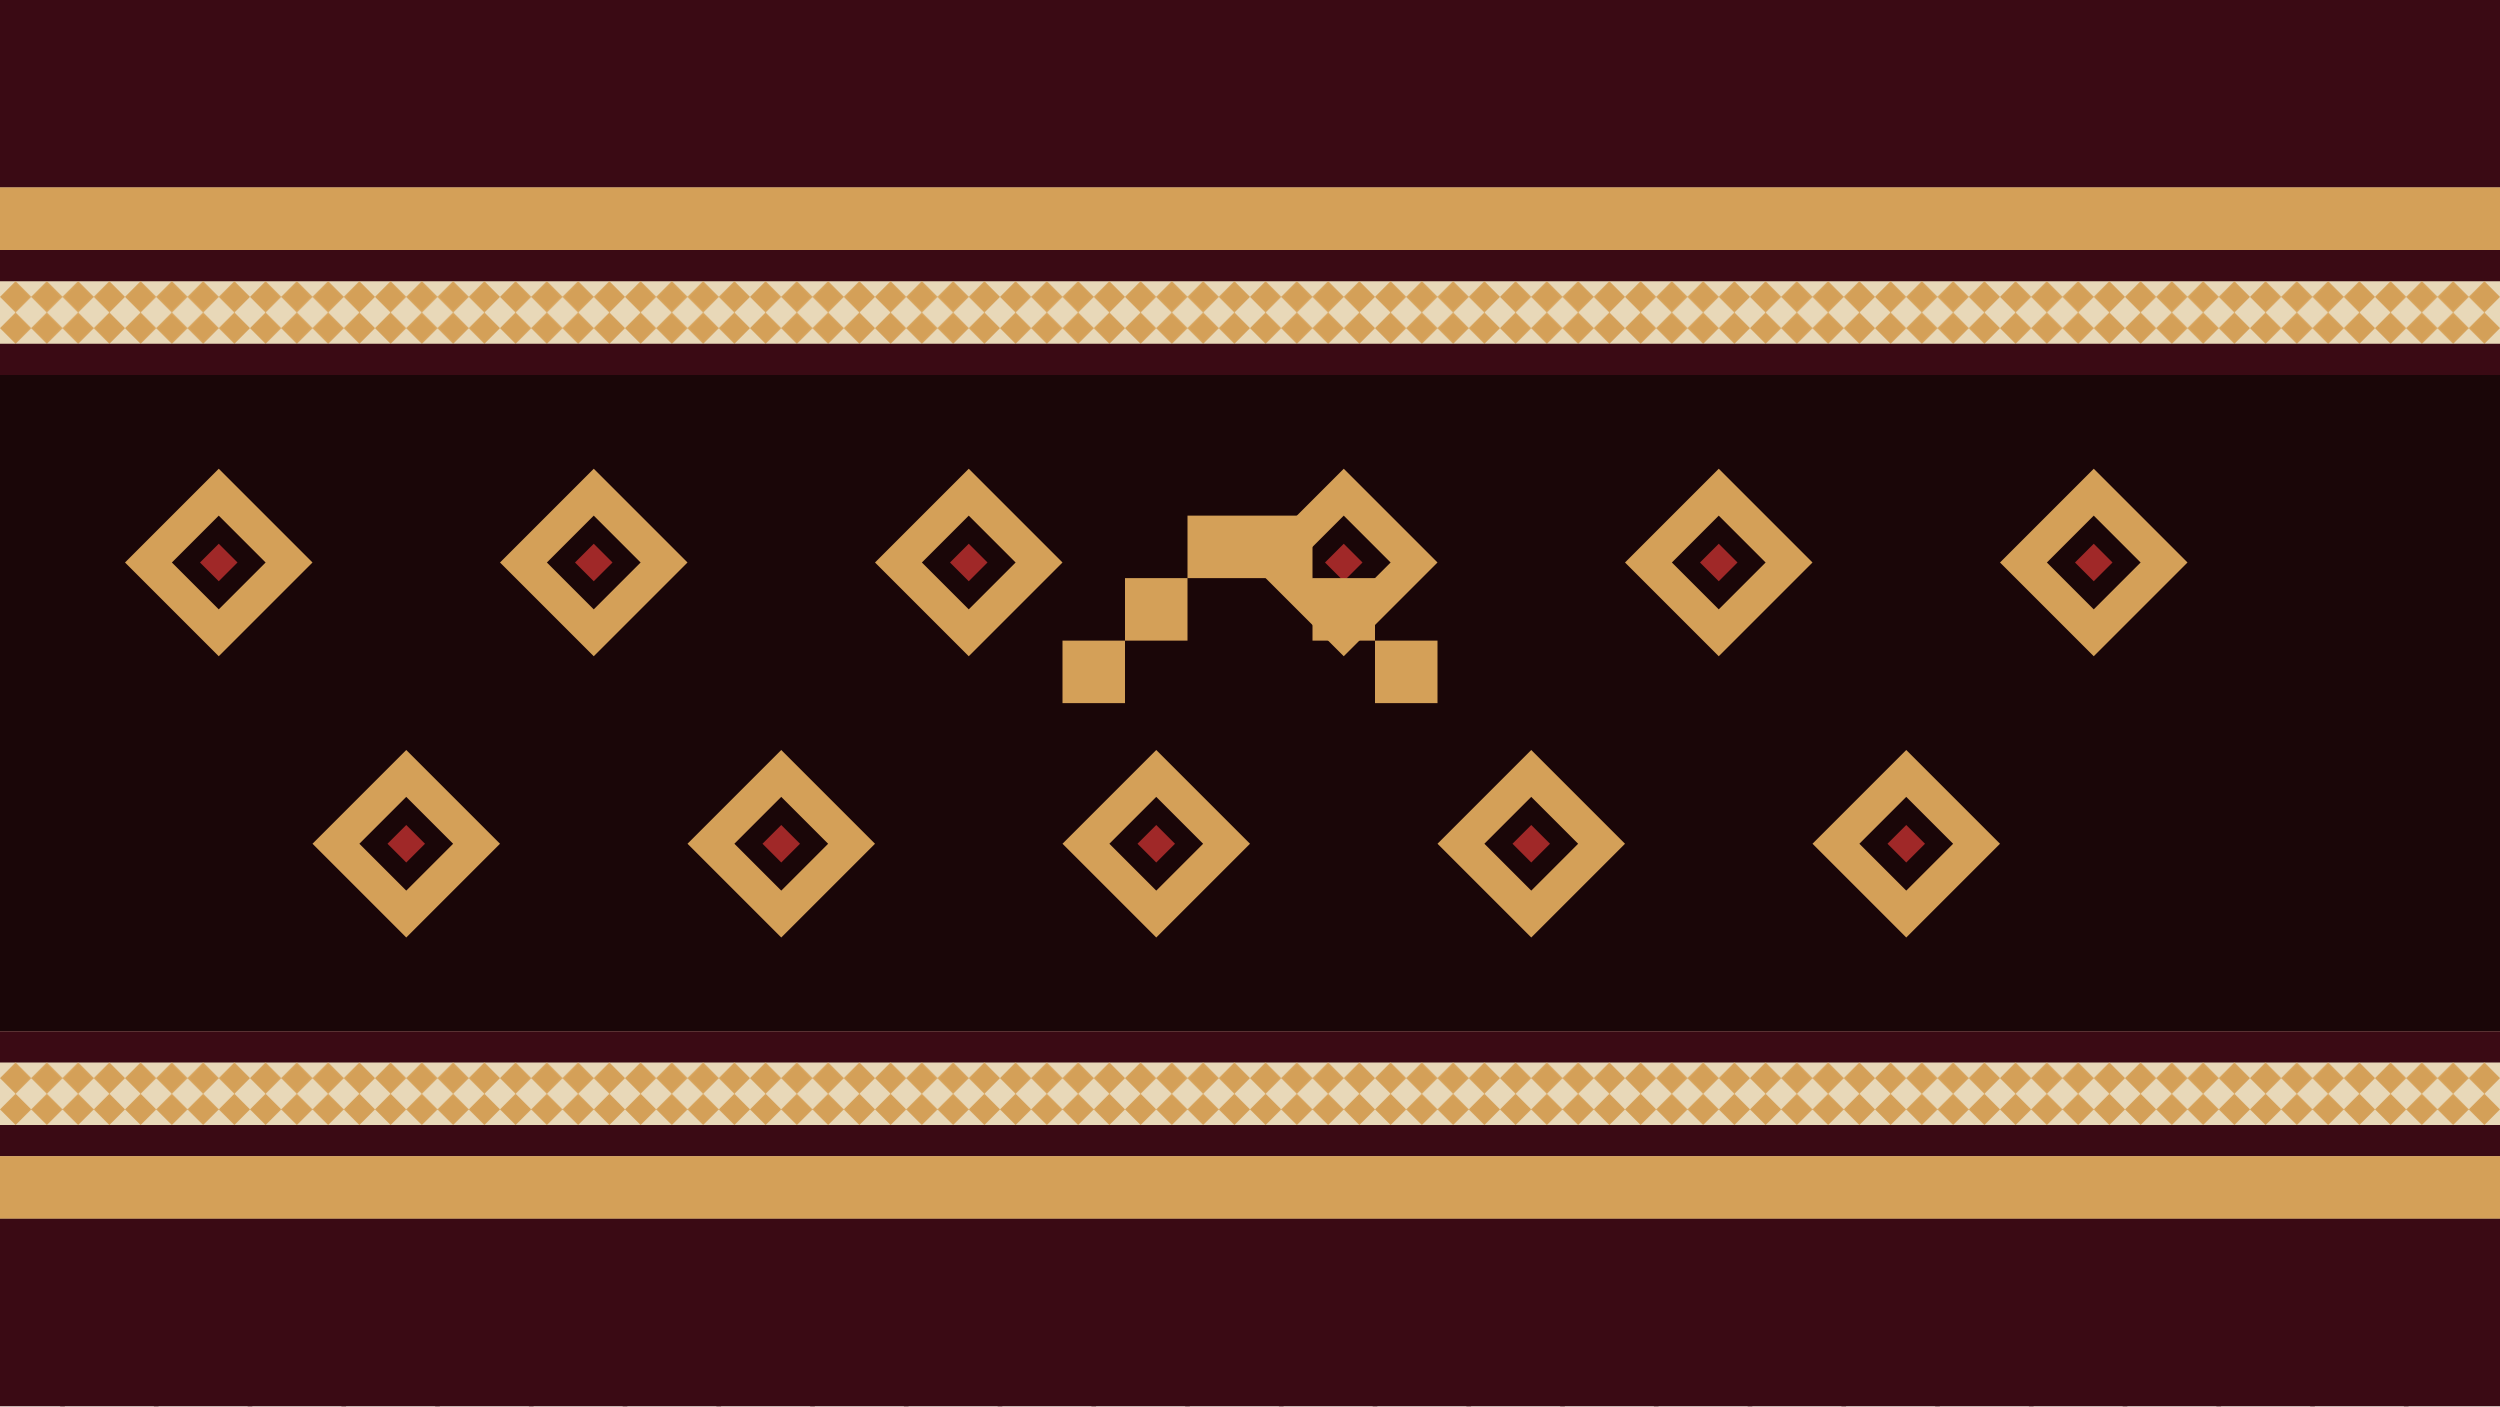
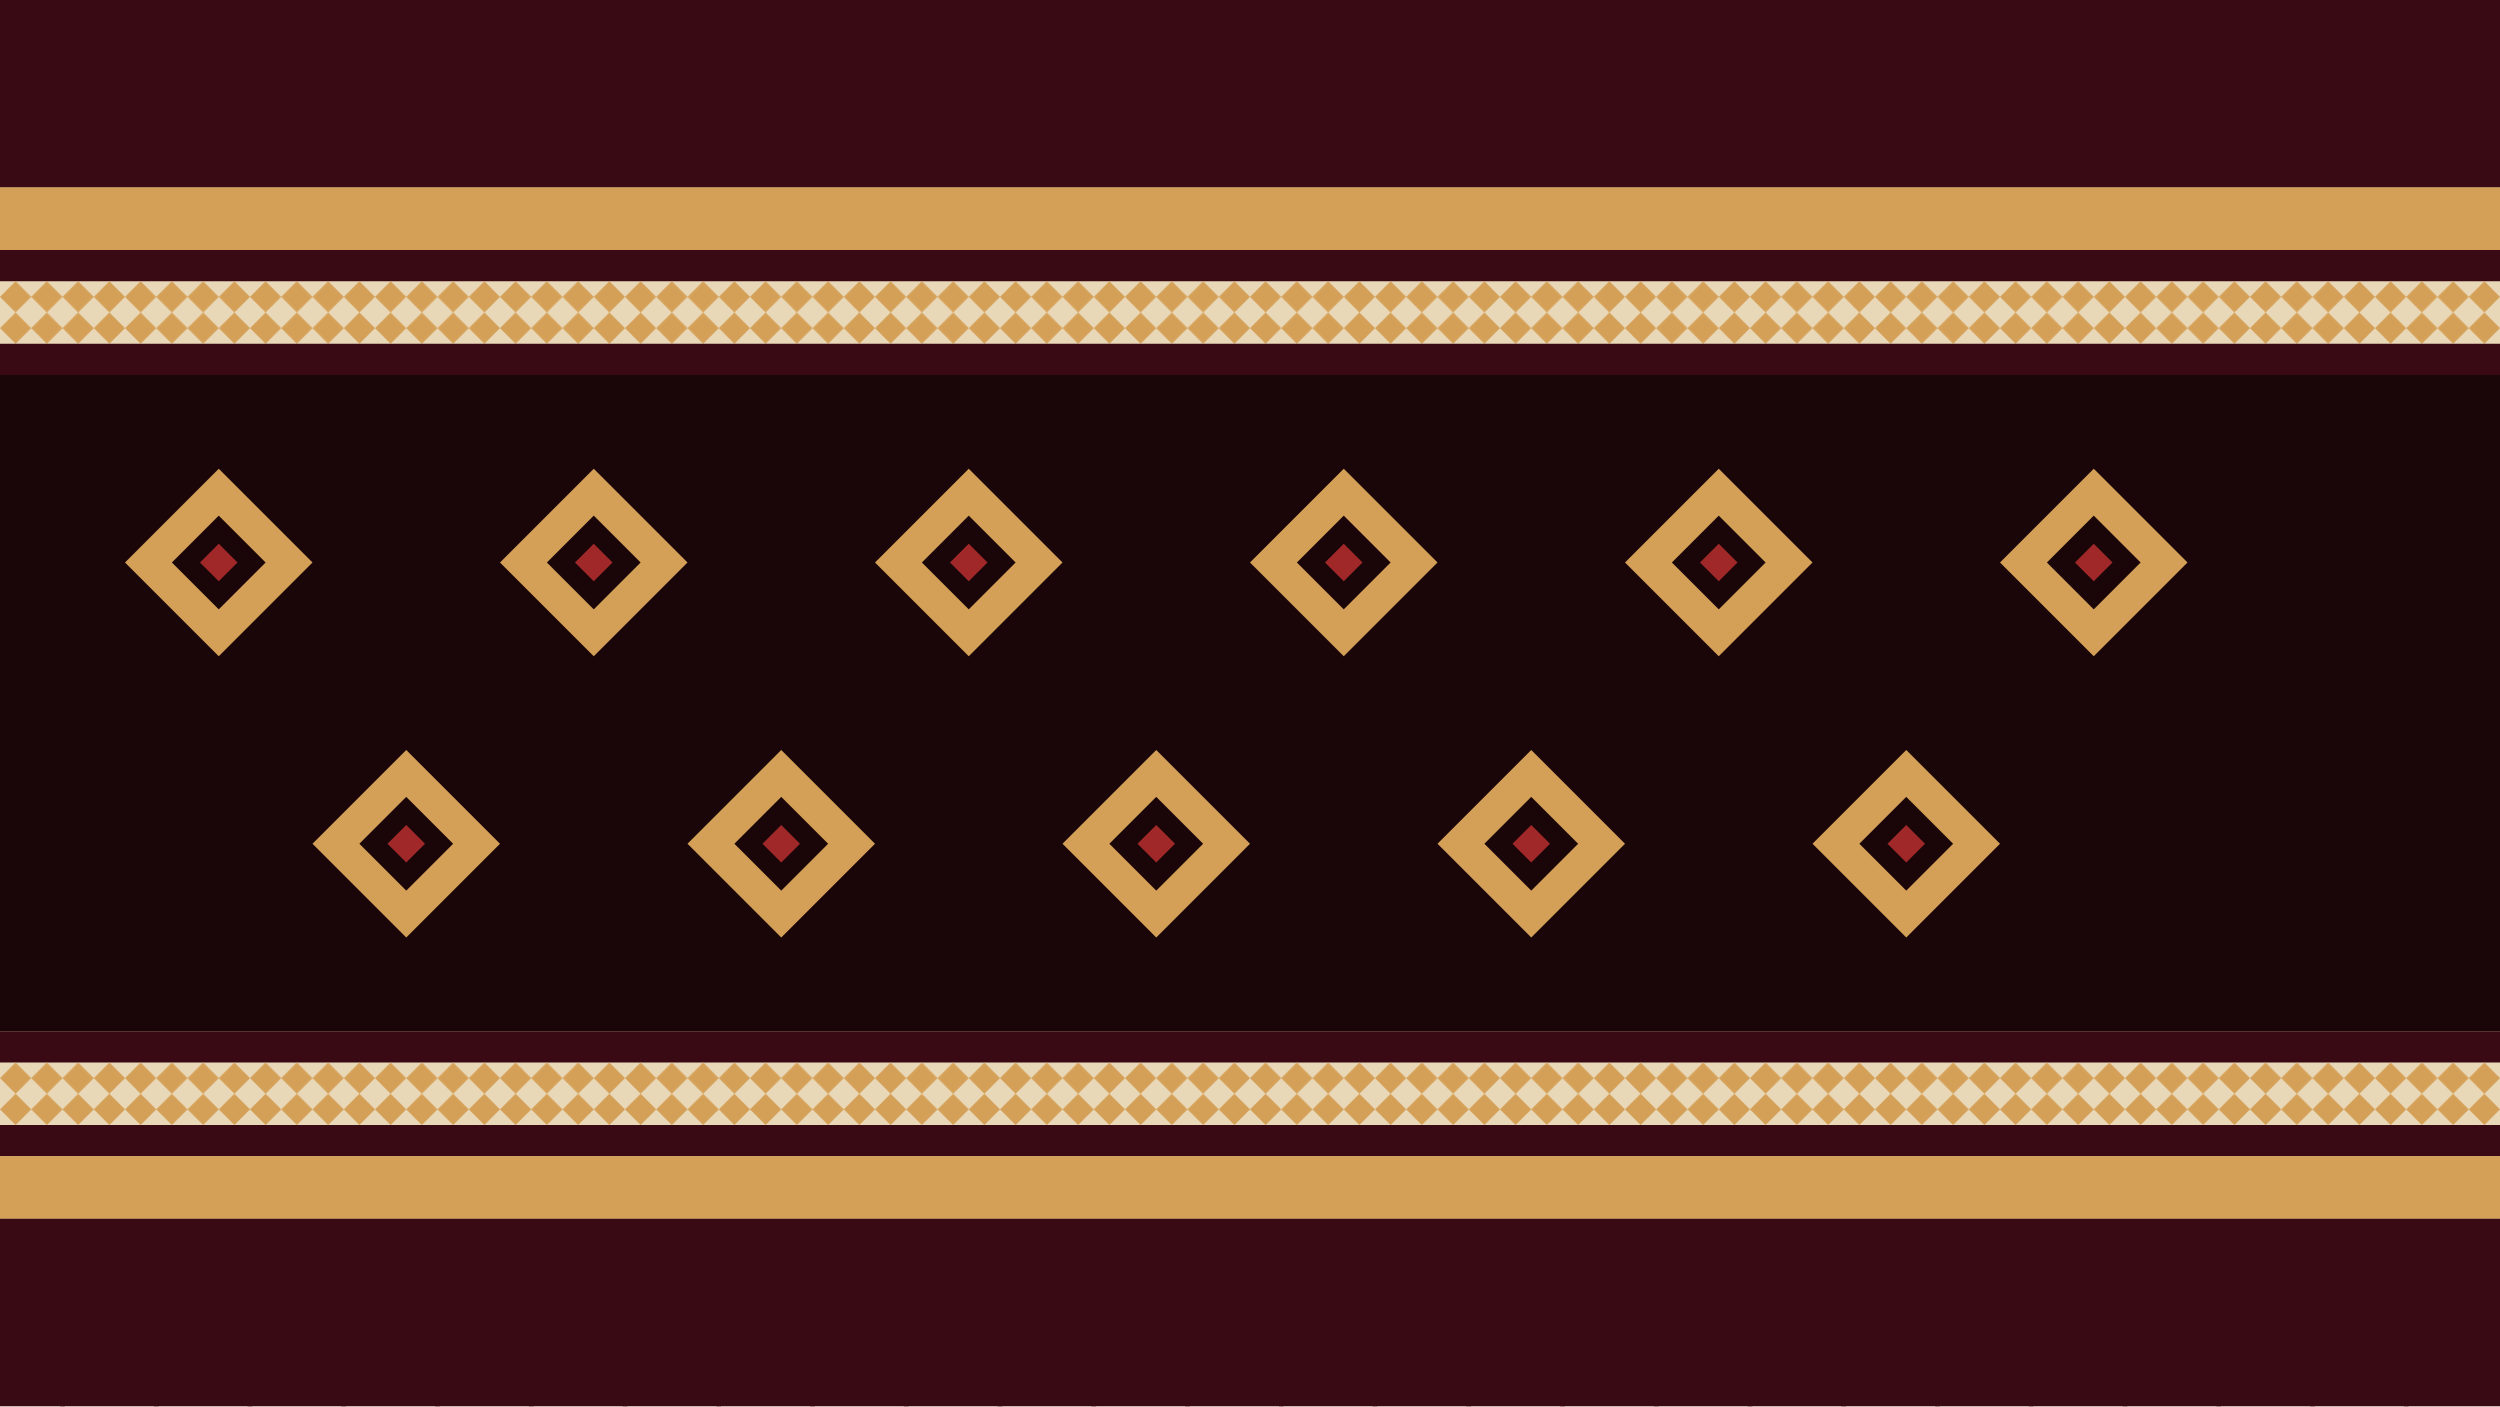
<svg xmlns="http://www.w3.org/2000/svg" role="img" aria-label="Malbec illustration" viewBox="0 0 1600 900" preserveAspectRatio="xMidYMid slice">
  <defs>
    <pattern id="mb-zigzag" patternUnits="userSpaceOnUse" width="40" height="20">
      <path d="M 0 10 L 10 0 L 20 10 L 30 0 L 40 10 L 30 20 L 20 10 L 10 20 Z" fill="#d4a058" />
    </pattern>
+     <g id="mb-diamond">
+       <polygon points="0,-60 60,0 0,60 -60,0" />
+       <polygon points="0,-30 30,0 0,30 -30,0" fill="#1a0608" />
+       <polygon points="0,-12 12,0 0,12 -12,0" fill="#a02828" />
+     </g>
  </defs>
  <rect width="1600" height="900" fill="#e8d8b8" />
  <rect x="0" y="0" width="1600" height="120" fill="#3a0a14" />
  <rect x="0" y="120" width="1600" height="40" fill="#d4a058" />
  <rect x="0" y="160" width="1600" height="20" fill="#3a0a14" />
  <rect x="0" y="180" width="1600" height="40" fill="url(#mb-zigzag)" />
  <rect x="0" y="220" width="1600" height="20" fill="#3a0a14" />
  <rect x="0" y="240" width="1600" height="420" fill="#1a0608" />
  <g fill="#d4a058">
-     <g transform="translate(140, 360)">
-       <polygon points="0,-60 60,0 0,60 -60,0" />
-       <polygon points="0,-30 30,0 0,30 -30,0" fill="#1a0608" />
-       <polygon points="0,-12 12,0 0,12 -12,0" fill="#a02828" />
-     </g>
-     <g transform="translate(380, 360)">
-       <polygon points="0,-60 60,0 0,60 -60,0" />
-       <polygon points="0,-30 30,0 0,30 -30,0" fill="#1a0608" />
-       <polygon points="0,-12 12,0 0,12 -12,0" fill="#a02828" />
-     </g>
-     <g transform="translate(620, 360)">
-       <polygon points="0,-60 60,0 0,60 -60,0" />
-       <polygon points="0,-30 30,0 0,30 -30,0" fill="#1a0608" />
-       <polygon points="0,-12 12,0 0,12 -12,0" fill="#a02828" />
-     </g>
-     <g transform="translate(860, 360)">
-       <polygon points="0,-60 60,0 0,60 -60,0" />
-       <polygon points="0,-30 30,0 0,30 -30,0" fill="#1a0608" />
-       <polygon points="0,-12 12,0 0,12 -12,0" fill="#a02828" />
-     </g>
-     <g transform="translate(1100, 360)">
-       <polygon points="0,-60 60,0 0,60 -60,0" />
-       <polygon points="0,-30 30,0 0,30 -30,0" fill="#1a0608" />
-       <polygon points="0,-12 12,0 0,12 -12,0" fill="#a02828" />
-     </g>
-     <g transform="translate(1340, 360)">
-       <polygon points="0,-60 60,0 0,60 -60,0" />
-       <polygon points="0,-30 30,0 0,30 -30,0" fill="#1a0608" />
-       <polygon points="0,-12 12,0 0,12 -12,0" fill="#a02828" />
-     </g>
-     <g transform="translate(260, 540)">
-       <polygon points="0,-60 60,0 0,60 -60,0" />
-       <polygon points="0,-30 30,0 0,30 -30,0" fill="#1a0608" />
-       <polygon points="0,-12 12,0 0,12 -12,0" fill="#a02828" />
-     </g>
-     <g transform="translate(500, 540)">
-       <polygon points="0,-60 60,0 0,60 -60,0" />
-       <polygon points="0,-30 30,0 0,30 -30,0" fill="#1a0608" />
-       <polygon points="0,-12 12,0 0,12 -12,0" fill="#a02828" />
-     </g>
-     <g transform="translate(740, 540)">
-       <polygon points="0,-60 60,0 0,60 -60,0" />
-       <polygon points="0,-30 30,0 0,30 -30,0" fill="#1a0608" />
-       <polygon points="0,-12 12,0 0,12 -12,0" fill="#a02828" />
-     </g>
-     <g transform="translate(980, 540)">
-       <polygon points="0,-60 60,0 0,60 -60,0" />
-       <polygon points="0,-30 30,0 0,30 -30,0" fill="#1a0608" />
-       <polygon points="0,-12 12,0 0,12 -12,0" fill="#a02828" />
-     </g>
-     <g transform="translate(1220, 540)">
-       <polygon points="0,-60 60,0 0,60 -60,0" />
-       <polygon points="0,-30 30,0 0,30 -30,0" fill="#1a0608" />
-       <polygon points="0,-12 12,0 0,12 -12,0" fill="#a02828" />
-     </g>
-   </g>
-   <g transform="translate(800, 450)" fill="#d4a058">
-     <path d="M 0 -120 L 40 -120 L 40 -80 L 80 -80 L 80 -40 L 120 -40 L 120 0                  L 80 0 L 80 -40 L 40 -40 L 40 -80 L 0 -80 Z" />
-     <path d="M 0 -120 L -40 -120 L -40 -80 L -80 -80 L -80 -40 L -120 -40 L -120 0                  L -80 0 L -80 -40 L -40 -40 L -40 -80 L 0 -80 Z" />
+     <use href="#mb-diamond" transform="translate(140, 360)" />
+     <use href="#mb-diamond" transform="translate(380, 360)" />
+     <use href="#mb-diamond" transform="translate(620, 360)" />
+     <use href="#mb-diamond" transform="translate(860, 360)" />
+     <use href="#mb-diamond" transform="translate(1100, 360)" />
+     <use href="#mb-diamond" transform="translate(1340, 360)" />
+     <use href="#mb-diamond" transform="translate(260, 540)" />
+     <use href="#mb-diamond" transform="translate(500, 540)" />
+     <use href="#mb-diamond" transform="translate(740, 540)" />
+     <use href="#mb-diamond" transform="translate(980, 540)" />
+     <use href="#mb-diamond" transform="translate(1220, 540)" />
  </g>
  <rect x="0" y="660" width="1600" height="20" fill="#3a0a14" />
  <rect x="0" y="680" width="1600" height="40" fill="url(#mb-zigzag)" />
  <rect x="0" y="720" width="1600" height="20" fill="#3a0a14" />
  <rect x="0" y="740" width="1600" height="40" fill="#d4a058" />
  <rect x="0" y="780" width="1600" height="120" fill="#3a0a14" />
  <g stroke="#3a0a14" stroke-width="3">
    <line x1="40" y1="900" x2="40" y2="868" />
    <line x1="100" y1="900" x2="100" y2="876" />
    <line x1="160" y1="900" x2="160" y2="868" />
    <line x1="220" y1="900" x2="220" y2="876" />
    <line x1="280" y1="900" x2="280" y2="868" />
    <line x1="340" y1="900" x2="340" y2="876" />
    <line x1="400" y1="900" x2="400" y2="868" />
    <line x1="460" y1="900" x2="460" y2="876" />
    <line x1="520" y1="900" x2="520" y2="868" />
    <line x1="580" y1="900" x2="580" y2="876" />
    <line x1="640" y1="900" x2="640" y2="868" />
    <line x1="700" y1="900" x2="700" y2="876" />
    <line x1="760" y1="900" x2="760" y2="868" />
    <line x1="820" y1="900" x2="820" y2="876" />
    <line x1="880" y1="900" x2="880" y2="868" />
    <line x1="940" y1="900" x2="940" y2="876" />
    <line x1="1000" y1="900" x2="1000" y2="868" />
    <line x1="1060" y1="900" x2="1060" y2="876" />
    <line x1="1120" y1="900" x2="1120" y2="868" />
    <line x1="1180" y1="900" x2="1180" y2="876" />
    <line x1="1240" y1="900" x2="1240" y2="868" />
    <line x1="1300" y1="900" x2="1300" y2="876" />
    <line x1="1360" y1="900" x2="1360" y2="868" />
    <line x1="1420" y1="900" x2="1420" y2="876" />
    <line x1="1480" y1="900" x2="1480" y2="868" />
    <line x1="1540" y1="900" x2="1540" y2="876" />
  </g>
</svg>
